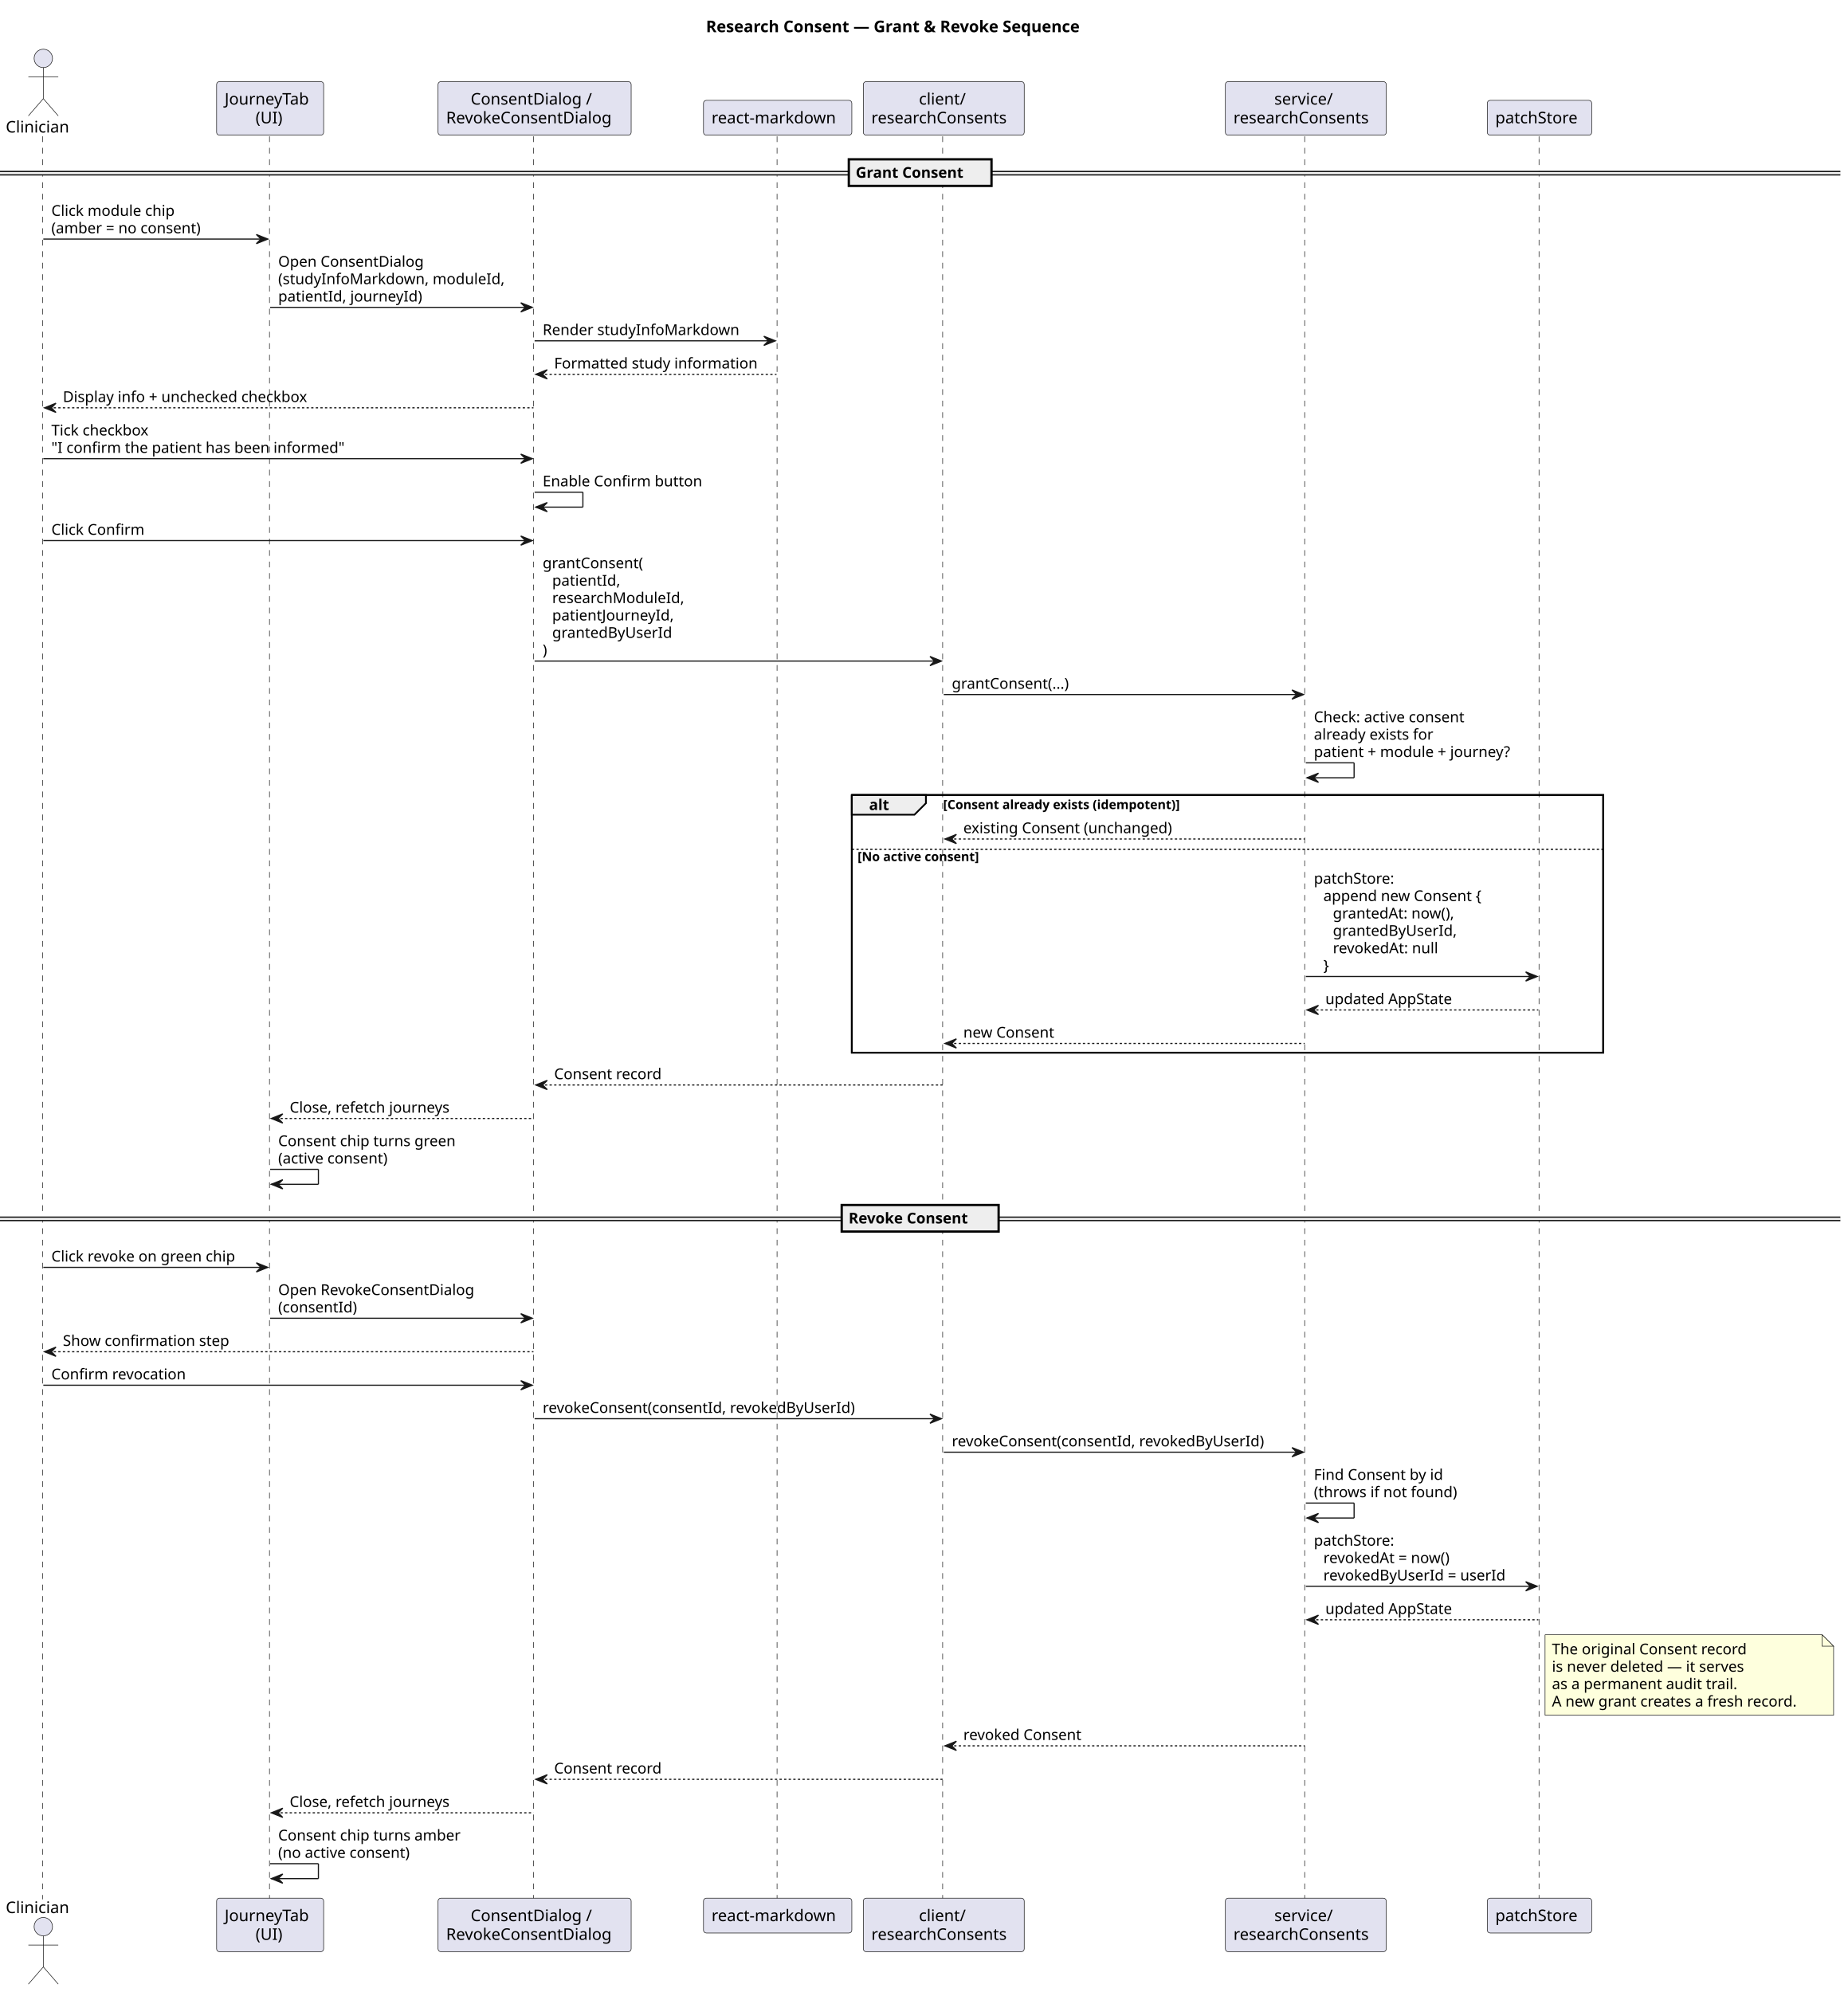
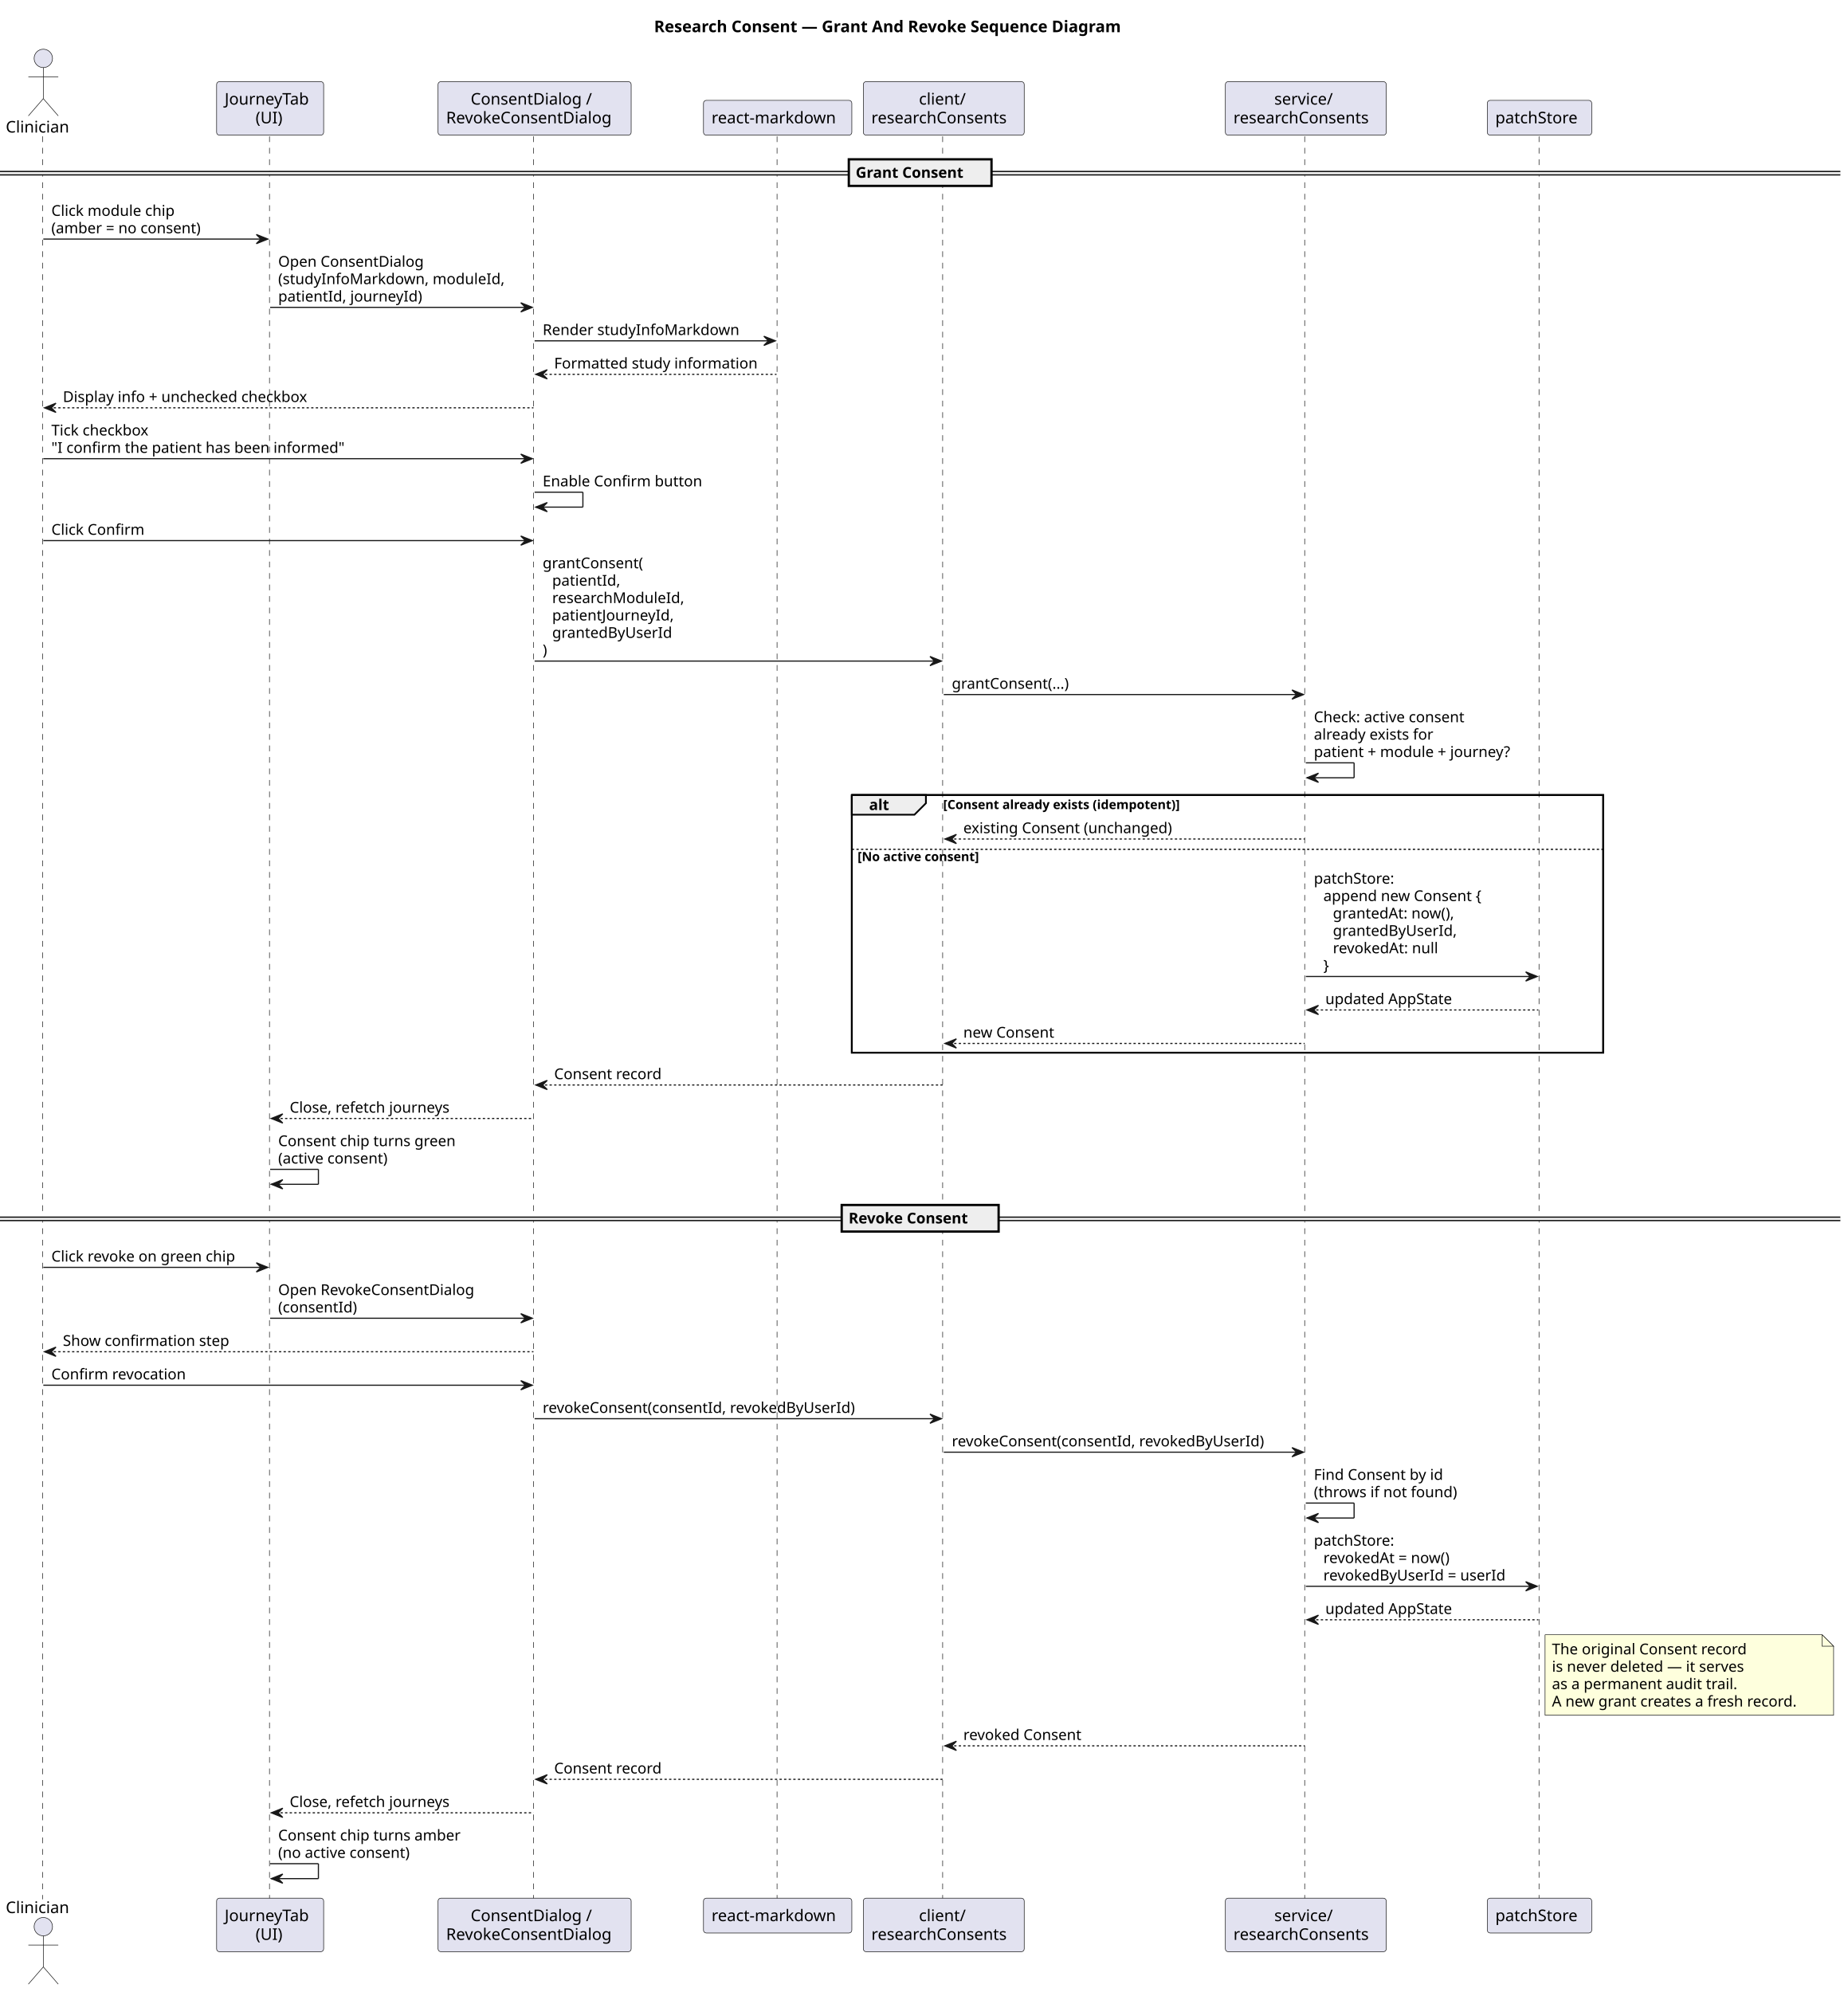
<svg xmlns="http://www.w3.org/2000/svg" contentStyleType="text/css" data-diagram-type="SEQUENCE" height="1733px" preserveAspectRatio="none" style="width:1607px;height:1733px;background:#FFFFFF;" version="1.1" viewBox="0 0 1607 1733" width="1607px" zoomAndPan="magnify">
  <defs />
  <g>
-     <text fill="#000000" font-family="sans-serif" font-size="14" font-weight="bold" lengthAdjust="spacing" textLength="371.67" x="614.091" y="27.995">Research Consent — Grant &amp; Revoke Sequence</text>
+     <text fill="#000000" font-family="sans-serif" font-size="14" font-weight="bold" lengthAdjust="spacing" textLength="461.986" x="568.933" y="27.995">Research Consent — Grant And Revoke Sequence Diagram</text>
    <rect fill="none" height="224.133" style="stroke:#000000;stroke-width:1.5;" width="653.604" x="740.988" y="691.648" />
    <g class="participant-lifeline" data-entity-uid="part1" data-qualified-name="Clinician" id="part1-lifeline">
      <g>
        <rect fill="#000000" fill-opacity="0" height="1533.773" width="8" x="33.678" y="118.594" />
        <line style="stroke:#181818;stroke-width:0.5;stroke-dasharray:5,5;" x1="37" x2="37" y1="118.594" y2="1652.367" />
      </g>
    </g>
    <g class="participant-lifeline" data-entity-uid="part2" data-qualified-name="UI" id="part2-lifeline">
      <g>
        <rect fill="#000000" fill-opacity="0" height="1533.773" width="8" x="230.976" y="118.594" />
        <line style="stroke:#181818;stroke-width:0.5;stroke-dasharray:5,5;" x1="234.419" x2="234.419" y1="118.594" y2="1652.367" />
      </g>
    </g>
    <g class="participant-lifeline" data-entity-uid="part3" data-qualified-name="Dialog" id="part3-lifeline">
      <g>
        <rect fill="#000000" fill-opacity="0" height="1533.773" width="8" x="461.04" y="118.594" />
        <line style="stroke:#181818;stroke-width:0.5;stroke-dasharray:5,5;" x1="464.046" x2="464.046" y1="118.594" y2="1652.367" />
      </g>
    </g>
    <g class="participant-lifeline" data-entity-uid="part4" data-qualified-name="MD" id="part4-lifeline">
      <g>
        <rect fill="#000000" fill-opacity="0" height="1533.773" width="8" x="672.467" y="118.594" />
        <line style="stroke:#181818;stroke-width:0.5;stroke-dasharray:5,5;" x1="675.946" x2="675.946" y1="118.594" y2="1652.367" />
      </g>
    </g>
    <g class="participant-lifeline" data-entity-uid="part5" data-qualified-name="Client" id="part5-lifeline">
      <g>
        <rect fill="#000000" fill-opacity="0" height="1533.773" width="8" x="816.967" y="118.594" />
        <line style="stroke:#181818;stroke-width:0.5;stroke-dasharray:5,5;" x1="819.988" x2="819.988" y1="118.594" y2="1652.367" />
      </g>
    </g>
    <g class="participant-lifeline" data-entity-uid="part6" data-qualified-name="Service" id="part6-lifeline">
      <g>
        <rect fill="#000000" fill-opacity="0" height="1533.773" width="8" x="1131.899" y="118.594" />
        <line style="stroke:#181818;stroke-width:0.5;stroke-dasharray:5,5;" x1="1134.92" x2="1134.92" y1="118.594" y2="1652.367" />
      </g>
    </g>
    <g class="participant-lifeline" data-entity-uid="part7" data-qualified-name="Store" id="part7-lifeline">
      <g>
        <rect fill="#000000" fill-opacity="0" height="1533.773" width="8" x="1335.174" y="118.594" />
        <line style="stroke:#181818;stroke-width:0.5;stroke-dasharray:5,5;" x1="1338.756" x2="1338.756" y1="118.594" y2="1652.367" />
      </g>
    </g>
    <g class="participant participant-head" data-entity-uid="part1" data-qualified-name="Clinician" id="part1-head">
      <text fill="#000000" font-family="sans-serif" font-size="14" lengthAdjust="spacing" textLength="59.356" x="5" y="115.292">Clinician</text>
      <ellipse cx="37.678" cy="50.797" fill="#E2E2F0" rx="8" ry="8" style="stroke:#181818;stroke-width:0.5;" />
      <path d="M37.678,58.797 L37.678,85.797 M24.678,66.797 L50.678,66.797 M37.678,85.797 L24.678,100.797 M37.678,85.797 L50.678,100.797" fill="none" style="stroke:#181818;stroke-width:0.5;" />
    </g>
    <g class="participant participant-tail" data-entity-uid="part1" data-qualified-name="Clinician" id="part1-tail">
      <text fill="#000000" font-family="sans-serif" font-size="14" lengthAdjust="spacing" textLength="59.356" x="5" y="1664.362">Clinician</text>
      <ellipse cx="37.678" cy="1676.164" fill="#E2E2F0" rx="8" ry="8" style="stroke:#181818;stroke-width:0.5;" />
      <path d="M37.678,1684.164 L37.678,1711.164 M24.678,1692.164 L50.678,1692.164 M37.678,1711.164 L24.678,1726.164 M37.678,1711.164 L50.678,1726.164" fill="none" style="stroke:#181818;stroke-width:0.5;" />
    </g>
    <g class="participant participant-head" data-entity-uid="part2" data-qualified-name="UI" id="part2-head">
      <rect fill="#E2E2F0" height="46.594" rx="2.5" ry="2.5" style="stroke:#181818;stroke-width:0.5;" width="93.112" x="188.419" y="71" />
      <text fill="#000000" font-family="sans-serif" font-size="14" lengthAdjust="spacing" textLength="79.112" x="195.419" y="90.995">JourneyTab</text>
      <text fill="#000000" font-family="sans-serif" font-size="14" lengthAdjust="spacing" textLength="25.3" x="222.326" y="107.292">(UI)</text>
    </g>
    <g class="participant participant-tail" data-entity-uid="part2" data-qualified-name="UI" id="part2-tail">
      <rect fill="#E2E2F0" height="46.594" rx="2.5" ry="2.5" style="stroke:#181818;stroke-width:0.5;" width="93.112" x="188.419" y="1651.367" />
      <text fill="#000000" font-family="sans-serif" font-size="14" lengthAdjust="spacing" textLength="79.112" x="195.419" y="1671.362">JourneyTab</text>
      <text fill="#000000" font-family="sans-serif" font-size="14" lengthAdjust="spacing" textLength="25.3" x="222.326" y="1687.659">(UI)</text>
    </g>
    <g class="participant participant-head" data-entity-uid="part3" data-qualified-name="Dialog" id="part3-head">
      <rect fill="#E2E2F0" height="46.594" rx="2.5" ry="2.5" style="stroke:#181818;stroke-width:0.5;" width="167.986" x="381.046" y="71" />
      <text fill="#000000" font-family="sans-serif" font-size="14" lengthAdjust="spacing" textLength="111.241" x="409.419" y="90.995">ConsentDialog /</text>
      <text fill="#000000" font-family="sans-serif" font-size="14" lengthAdjust="spacing" textLength="153.986" x="388.046" y="107.292">RevokeConsentDialog</text>
    </g>
    <g class="participant participant-tail" data-entity-uid="part3" data-qualified-name="Dialog" id="part3-tail">
      <rect fill="#E2E2F0" height="46.594" rx="2.5" ry="2.5" style="stroke:#181818;stroke-width:0.5;" width="167.986" x="381.046" y="1651.367" />
      <text fill="#000000" font-family="sans-serif" font-size="14" lengthAdjust="spacing" textLength="111.241" x="409.419" y="1671.362">ConsentDialog /</text>
      <text fill="#000000" font-family="sans-serif" font-size="14" lengthAdjust="spacing" textLength="153.986" x="388.046" y="1687.659">RevokeConsentDialog</text>
    </g>
    <g class="participant participant-head" data-entity-uid="part4" data-qualified-name="MD" id="part4-head">
      <rect fill="#E2E2F0" height="30.297" rx="2.5" ry="2.5" style="stroke:#181818;stroke-width:0.5;" width="129.042" x="611.946" y="87.297" />
      <text fill="#000000" font-family="sans-serif" font-size="14" lengthAdjust="spacing" textLength="115.042" x="618.946" y="107.292">react-markdown</text>
    </g>
    <g class="participant participant-tail" data-entity-uid="part4" data-qualified-name="MD" id="part4-tail">
      <rect fill="#E2E2F0" height="30.297" rx="2.5" ry="2.5" style="stroke:#181818;stroke-width:0.5;" width="129.042" x="611.946" y="1651.367" />
      <text fill="#000000" font-family="sans-serif" font-size="14" lengthAdjust="spacing" textLength="115.042" x="618.946" y="1671.362">react-markdown</text>
    </g>
    <g class="participant participant-head" data-entity-uid="part5" data-qualified-name="Client" id="part5-head">
      <rect fill="#E2E2F0" height="46.594" rx="2.5" ry="2.5" style="stroke:#181818;stroke-width:0.5;" width="139.959" x="750.988" y="71" />
      <text fill="#000000" font-family="sans-serif" font-size="14" lengthAdjust="spacing" textLength="43.169" x="799.383" y="90.995">client/</text>
      <text fill="#000000" font-family="sans-serif" font-size="14" lengthAdjust="spacing" textLength="125.959" x="757.988" y="107.292">researchConsents</text>
    </g>
    <g class="participant participant-tail" data-entity-uid="part5" data-qualified-name="Client" id="part5-tail">
      <rect fill="#E2E2F0" height="46.594" rx="2.5" ry="2.5" style="stroke:#181818;stroke-width:0.5;" width="139.959" x="750.988" y="1651.367" />
      <text fill="#000000" font-family="sans-serif" font-size="14" lengthAdjust="spacing" textLength="43.169" x="799.383" y="1671.362">client/</text>
      <text fill="#000000" font-family="sans-serif" font-size="14" lengthAdjust="spacing" textLength="125.959" x="757.988" y="1687.659">researchConsents</text>
    </g>
    <g class="participant participant-head" data-entity-uid="part6" data-qualified-name="Service" id="part6-head">
      <rect fill="#E2E2F0" height="46.594" rx="2.5" ry="2.5" style="stroke:#181818;stroke-width:0.5;" width="139.959" x="1065.92" y="71" />
      <text fill="#000000" font-family="sans-serif" font-size="14" lengthAdjust="spacing" textLength="54.865" x="1108.467" y="90.995">service/</text>
      <text fill="#000000" font-family="sans-serif" font-size="14" lengthAdjust="spacing" textLength="125.959" x="1072.92" y="107.292">researchConsents</text>
    </g>
    <g class="participant participant-tail" data-entity-uid="part6" data-qualified-name="Service" id="part6-tail">
      <rect fill="#E2E2F0" height="46.594" rx="2.5" ry="2.5" style="stroke:#181818;stroke-width:0.5;" width="139.959" x="1065.92" y="1651.367" />
      <text fill="#000000" font-family="sans-serif" font-size="14" lengthAdjust="spacing" textLength="54.865" x="1108.467" y="1671.362">service/</text>
      <text fill="#000000" font-family="sans-serif" font-size="14" lengthAdjust="spacing" textLength="125.959" x="1072.92" y="1687.659">researchConsents</text>
    </g>
    <g class="participant participant-head" data-entity-uid="part7" data-qualified-name="Store" id="part7-head">
      <rect fill="#E2E2F0" height="30.297" rx="2.5" ry="2.5" style="stroke:#181818;stroke-width:0.5;" width="90.836" x="1293.756" y="87.297" />
      <text fill="#000000" font-family="sans-serif" font-size="14" lengthAdjust="spacing" textLength="76.836" x="1300.756" y="107.292">patchStore</text>
    </g>
    <g class="participant participant-tail" data-entity-uid="part7" data-qualified-name="Store" id="part7-tail">
      <rect fill="#E2E2F0" height="30.297" rx="2.5" ry="2.5" style="stroke:#181818;stroke-width:0.5;" width="90.836" x="1293.756" y="1651.367" />
      <text fill="#000000" font-family="sans-serif" font-size="14" lengthAdjust="spacing" textLength="76.836" x="1300.756" y="1671.362">patchStore</text>
    </g>
    <rect fill="#EEEEEE" height="3" style="stroke:#EEEEEE;stroke-width:1;" width="1600.852" x="0" y="149.16" />
    <line style="stroke:#000000;stroke-width:1;" x1="0" x2="1600.852" y1="149.16" y2="149.16" />
    <line style="stroke:#000000;stroke-width:1;" x1="0" x2="1600.852" y1="152.16" y2="152.16" />
    <rect fill="#EEEEEE" height="23.133" style="stroke:#000000;stroke-width:2;" width="124.126" x="738.363" y="138.594" />
    <text fill="#000000" font-family="sans-serif" font-size="13" font-weight="bold" lengthAdjust="spacing" textLength="105.6" x="744.363" y="154.661">Grant Consent</text>
    <g class="message" data-entity-1="part1" data-entity-2="part2" id="msg1">
      <polygon fill="#181818" points="222.976,203.992,232.976,207.992,222.976,211.992,226.976,207.992" style="stroke:#181818;stroke-width:1;" />
      <line style="stroke:#181818;stroke-width:1;" x1="37.678" x2="228.976" y1="207.992" y2="207.992" />
      <text fill="#000000" font-family="sans-serif" font-size="13" lengthAdjust="spacing" textLength="115.21" x="44.678" y="187.793">Click module chip</text>
      <text fill="#000000" font-family="sans-serif" font-size="13" lengthAdjust="spacing" textLength="143.298" x="44.678" y="202.926">(amber = no consent)</text>
    </g>
    <g class="message" data-entity-1="part2" data-entity-2="part3" id="msg2">
      <polygon fill="#181818" points="453.04,263.391,463.04,267.391,453.04,271.391,457.04,267.391" style="stroke:#181818;stroke-width:1;" />
      <line style="stroke:#181818;stroke-width:1;" x1="234.976" x2="459.04" y1="267.391" y2="267.391" />
      <text fill="#000000" font-family="sans-serif" font-size="13" lengthAdjust="spacing" textLength="133.637" x="241.976" y="232.059">Open ConsentDialog</text>
      <text fill="#000000" font-family="sans-serif" font-size="13" lengthAdjust="spacing" textLength="206.064" x="241.976" y="247.192">(studyInfoMarkdown, moduleId,</text>
      <text fill="#000000" font-family="sans-serif" font-size="13" lengthAdjust="spacing" textLength="132.85" x="241.976" y="262.325">patientId, journeyId)</text>
    </g>
    <g class="message" data-entity-1="part3" data-entity-2="part4" id="msg3">
      <polygon fill="#181818" points="664.467,292.523,674.467,296.523,664.467,300.523,668.467,296.523" style="stroke:#181818;stroke-width:1;" />
      <line style="stroke:#181818;stroke-width:1;" x1="465.04" x2="670.467" y1="296.523" y2="296.523" />
      <text fill="#000000" font-family="sans-serif" font-size="13" lengthAdjust="spacing" textLength="178.788" x="472.04" y="291.457">Render studyInfoMarkdown</text>
    </g>
    <g class="message" data-entity-1="part4" data-entity-2="part3" id="msg4">
      <polygon fill="#181818" points="476.04,321.656,466.04,325.656,476.04,329.656,472.04,325.656" style="stroke:#181818;stroke-width:1;" />
      <line style="stroke:#181818;stroke-width:1;stroke-dasharray:2,2;" x1="470.04" x2="675.467" y1="325.656" y2="325.656" />
      <text fill="#000000" font-family="sans-serif" font-size="13" lengthAdjust="spacing" textLength="187.427" x="482.04" y="320.59">Formatted study information</text>
    </g>
    <g class="message" data-entity-1="part3" data-entity-2="part1" id="msg5">
      <polygon fill="#181818" points="48.678,350.789,38.678,354.789,48.678,358.789,44.678,354.789" style="stroke:#181818;stroke-width:1;" />
      <line style="stroke:#181818;stroke-width:1;stroke-dasharray:2,2;" x1="42.678" x2="464.04" y1="354.789" y2="354.789" />
      <text fill="#000000" font-family="sans-serif" font-size="13" lengthAdjust="spacing" textLength="232.47" x="54.678" y="349.723">Display info + unchecked checkbox</text>
    </g>
    <g class="message" data-entity-1="part1" data-entity-2="part3" id="msg6">
      <polygon fill="#181818" points="453.04,395.055,463.04,399.055,453.04,403.055,457.04,399.055" style="stroke:#181818;stroke-width:1;" />
      <line style="stroke:#181818;stroke-width:1;" x1="37.678" x2="459.04" y1="399.055" y2="399.055" />
      <text fill="#000000" font-family="sans-serif" font-size="13" lengthAdjust="spacing" textLength="92.32" x="44.678" y="378.856">Tick checkbox</text>
      <text fill="#000000" font-family="sans-serif" font-size="13" lengthAdjust="spacing" textLength="271.826" x="44.678" y="393.989">"I confirm the patient has been informed"</text>
    </g>
    <g class="message" data-entity-1="part3" data-entity-2="part3" id="msg7">
      <line style="stroke:#181818;stroke-width:1;" x1="465.04" x2="507.04" y1="428.188" y2="428.188" />
      <line style="stroke:#181818;stroke-width:1;" x1="507.04" x2="507.04" y1="428.188" y2="441.188" />
      <line style="stroke:#181818;stroke-width:1;" x1="466.04" x2="507.04" y1="441.188" y2="441.188" />
      <polygon fill="#181818" points="476.04,437.188,466.04,441.188,476.04,445.188,472.04,441.188" style="stroke:#181818;stroke-width:1;" />
      <text fill="#000000" font-family="sans-serif" font-size="13" lengthAdjust="spacing" textLength="146.891" x="472.04" y="423.122">Enable Confirm button</text>
    </g>
    <g class="message" data-entity-1="part1" data-entity-2="part3" id="msg8">
      <polygon fill="#181818" points="453.04,466.32,463.04,470.32,453.04,474.32,457.04,470.32" style="stroke:#181818;stroke-width:1;" />
      <line style="stroke:#181818;stroke-width:1;" x1="37.678" x2="459.04" y1="470.32" y2="470.32" />
      <text fill="#000000" font-family="sans-serif" font-size="13" lengthAdjust="spacing" textLength="86.576" x="44.678" y="465.254">Click Confirm</text>
    </g>
    <g class="message" data-entity-1="part3" data-entity-2="part5" id="msg9">
      <polygon fill="#181818" points="808.967,571.117,818.967,575.117,808.967,579.117,812.967,575.117" style="stroke:#181818;stroke-width:1;" />
      <line style="stroke:#181818;stroke-width:1;" x1="465.04" x2="814.967" y1="575.117" y2="575.117" />
      <text fill="#000000" font-family="sans-serif" font-size="13" lengthAdjust="spacing" textLength="93.349" x="472.04" y="494.387">grantConsent(</text>
      <text fill="#000000" font-family="sans-serif" font-size="13" lengthAdjust="spacing" textLength="62.48" x="480.304" y="509.52">patientId,</text>
      <text fill="#000000" font-family="sans-serif" font-size="13" lengthAdjust="spacing" textLength="120.301" x="480.304" y="524.653">researchModuleId,</text>
      <text fill="#000000" font-family="sans-serif" font-size="13" lengthAdjust="spacing" textLength="111.782" x="480.304" y="539.786">patientJourneyId,</text>
      <text fill="#000000" font-family="sans-serif" font-size="13" lengthAdjust="spacing" textLength="109.478" x="480.304" y="554.918">grantedByUserId</text>
      <text fill="#000000" font-family="sans-serif" font-size="13" lengthAdjust="spacing" textLength="5.072" x="472.04" y="570.051">)</text>
    </g>
    <g class="message" data-entity-1="part5" data-entity-2="part6" id="msg10">
      <polygon fill="#181818" points="1123.899,600.25,1133.899,604.25,1123.899,608.25,1127.899,604.25" style="stroke:#181818;stroke-width:1;" />
      <line style="stroke:#181818;stroke-width:1;" x1="820.967" x2="1129.899" y1="604.25" y2="604.25" />
      <text fill="#000000" font-family="sans-serif" font-size="13" lengthAdjust="spacing" textLength="110.817" x="827.967" y="599.184">grantConsent(...)</text>
    </g>
    <g class="message" data-entity-1="part6" data-entity-2="part6" id="msg11">
      <line style="stroke:#181818;stroke-width:1;" x1="1135.899" x2="1177.899" y1="663.648" y2="663.648" />
      <line style="stroke:#181818;stroke-width:1;" x1="1177.899" x2="1177.899" y1="663.648" y2="676.648" />
      <line style="stroke:#181818;stroke-width:1;" x1="1136.899" x2="1177.899" y1="676.648" y2="676.648" />
      <polygon fill="#181818" points="1146.899,672.648,1136.899,676.648,1146.899,680.648,1142.899,676.648" style="stroke:#181818;stroke-width:1;" />
      <text fill="#000000" font-family="sans-serif" font-size="13" lengthAdjust="spacing" textLength="143.597" x="1142.899" y="628.317">Check: active consent</text>
      <text fill="#000000" font-family="sans-serif" font-size="13" lengthAdjust="spacing" textLength="112.918" x="1142.899" y="643.45">already exists for</text>
      <text fill="#000000" font-family="sans-serif" font-size="13" lengthAdjust="spacing" textLength="189.274" x="1142.899" y="658.582">patient + module + journey?</text>
    </g>
    <path d="M740.988,691.648 L805.431,691.648 L805.431,698.781 L795.431,708.781 L740.988,708.781 L740.988,691.648" fill="#EEEEEE" style="stroke:#000000;stroke-width:1.5;" />
    <rect fill="none" height="224.133" style="stroke:#000000;stroke-width:1.5;" width="653.604" x="740.988" y="691.648" />
    <text fill="#000000" font-family="sans-serif" font-size="13" font-weight="bold" lengthAdjust="spacing" textLength="19.443" x="755.988" y="704.715">alt</text>
    <text fill="#000000" font-family="sans-serif" font-size="11" font-weight="bold" lengthAdjust="spacing" textLength="237.188" x="820.431" y="703.859">[Consent already exists (idempotent)]</text>
    <g class="message" data-entity-1="part6" data-entity-2="part5" id="msg12">
      <polygon fill="#181818" points="831.967,725.914,821.967,729.914,831.967,733.914,827.967,729.914" style="stroke:#181818;stroke-width:1;" />
      <line style="stroke:#181818;stroke-width:1;stroke-dasharray:2,2;" x1="825.967" x2="1134.899" y1="729.914" y2="729.914" />
      <text fill="#000000" font-family="sans-serif" font-size="13" lengthAdjust="spacing" textLength="195.635" x="837.967" y="724.848">existing Consent (unchanged)</text>
    </g>
    <line style="stroke:#000000;stroke-width:1;stroke-dasharray:2,2;" x1="740.988" x2="1394.592" y1="738.914" y2="738.914" />
    <text fill="#000000" font-family="sans-serif" font-size="11" font-weight="bold" lengthAdjust="spacing" textLength="121.086" x="745.988" y="749.125">[No active consent]</text>
    <g class="message" data-entity-1="part6" data-entity-2="part7" id="msg13">
      <polygon fill="#181818" points="1327.174,845.516,1337.174,849.516,1327.174,853.516,1331.174,849.516" style="stroke:#181818;stroke-width:1;" />
      <line style="stroke:#181818;stroke-width:1;" x1="1135.899" x2="1333.174" y1="849.516" y2="849.516" />
      <text fill="#000000" font-family="sans-serif" font-size="13" lengthAdjust="spacing" textLength="75.728" x="1142.899" y="768.786">patchStore:</text>
      <text fill="#000000" font-family="sans-serif" font-size="13" lengthAdjust="spacing" textLength="149.875" x="1151.164" y="783.918">append new Consent {</text>
      <text fill="#000000" font-family="sans-serif" font-size="13" lengthAdjust="spacing" textLength="114.753" x="1159.429" y="799.051">grantedAt: now(),</text>
      <text fill="#000000" font-family="sans-serif" font-size="13" lengthAdjust="spacing" textLength="113.61" x="1159.429" y="814.184">grantedByUserId,</text>
      <text fill="#000000" font-family="sans-serif" font-size="13" lengthAdjust="spacing" textLength="98.973" x="1159.429" y="829.317">revokedAt: null</text>
      <text fill="#000000" font-family="sans-serif" font-size="13" lengthAdjust="spacing" textLength="8.271" x="1151.164" y="844.45">}</text>
    </g>
    <g class="message" data-entity-1="part7" data-entity-2="part6" id="msg14">
      <polygon fill="#181818" points="1146.899,874.648,1136.899,878.648,1146.899,882.648,1142.899,878.648" style="stroke:#181818;stroke-width:1;" />
      <line style="stroke:#181818;stroke-width:1;stroke-dasharray:2,2;" x1="1140.899" x2="1338.174" y1="878.648" y2="878.648" />
      <text fill="#000000" font-family="sans-serif" font-size="13" lengthAdjust="spacing" textLength="117.997" x="1152.899" y="873.582">updated AppState</text>
    </g>
    <g class="message" data-entity-1="part6" data-entity-2="part5" id="msg15">
      <polygon fill="#181818" points="831.967,903.781,821.967,907.781,831.967,911.781,827.967,907.781" style="stroke:#181818;stroke-width:1;" />
      <line style="stroke:#181818;stroke-width:1;stroke-dasharray:2,2;" x1="825.967" x2="1134.899" y1="907.781" y2="907.781" />
      <text fill="#000000" font-family="sans-serif" font-size="13" lengthAdjust="spacing" textLength="84.379" x="837.967" y="902.715">new Consent</text>
    </g>
    <g class="message" data-entity-1="part5" data-entity-2="part3" id="msg16">
      <polygon fill="#181818" points="476.04,939.914,466.04,943.914,476.04,947.914,472.04,943.914" style="stroke:#181818;stroke-width:1;" />
      <line style="stroke:#181818;stroke-width:1;stroke-dasharray:2,2;" x1="470.04" x2="819.967" y1="943.914" y2="943.914" />
      <text fill="#000000" font-family="sans-serif" font-size="13" lengthAdjust="spacing" textLength="99.55" x="482.04" y="938.848">Consent record</text>
    </g>
    <g class="message" data-entity-1="part3" data-entity-2="part2" id="msg17">
      <polygon fill="#181818" points="245.976,969.047,235.976,973.047,245.976,977.047,241.976,973.047" style="stroke:#181818;stroke-width:1;" />
      <line style="stroke:#181818;stroke-width:1;stroke-dasharray:2,2;" x1="239.976" x2="464.04" y1="973.047" y2="973.047" />
      <text fill="#000000" font-family="sans-serif" font-size="13" lengthAdjust="spacing" textLength="150.065" x="251.976" y="967.981">Close, refetch journeys</text>
    </g>
    <g class="message" data-entity-1="part2" data-entity-2="part2" id="msg18">
      <line style="stroke:#181818;stroke-width:1;" x1="234.976" x2="276.976" y1="1017.312" y2="1017.312" />
      <line style="stroke:#181818;stroke-width:1;" x1="276.976" x2="276.976" y1="1017.312" y2="1030.312" />
      <line style="stroke:#181818;stroke-width:1;" x1="235.976" x2="276.976" y1="1030.312" y2="1030.312" />
      <polygon fill="#181818" points="245.976,1026.312,235.976,1030.312,245.976,1034.312,241.976,1030.312" style="stroke:#181818;stroke-width:1;" />
      <text fill="#000000" font-family="sans-serif" font-size="13" lengthAdjust="spacing" textLength="164.55" x="241.976" y="997.114">Consent chip turns green</text>
      <text fill="#000000" font-family="sans-serif" font-size="13" lengthAdjust="spacing" textLength="105.238" x="241.976" y="1012.247">(active consent)</text>
    </g>
    <rect fill="#EEEEEE" height="3" style="stroke:#EEEEEE;stroke-width:1;" width="1600.852" x="0" y="1058.879" />
    <line style="stroke:#000000;stroke-width:1;" x1="0" x2="1600.852" y1="1058.879" y2="1058.879" />
    <line style="stroke:#000000;stroke-width:1;" x1="0" x2="1600.852" y1="1061.879" y2="1061.879" />
    <rect fill="#EEEEEE" height="23.133" style="stroke:#000000;stroke-width:2;" width="136.497" x="732.177" y="1048.312" />
    <text fill="#000000" font-family="sans-serif" font-size="13" font-weight="bold" lengthAdjust="spacing" textLength="117.971" x="738.177" y="1064.379">Revoke Consent</text>
    <g class="message" data-entity-1="part1" data-entity-2="part2" id="msg19">
      <polygon fill="#181818" points="222.976,1098.578,232.976,1102.578,222.976,1106.578,226.976,1102.578" style="stroke:#181818;stroke-width:1;" />
      <line style="stroke:#181818;stroke-width:1;" x1="37.678" x2="228.976" y1="1102.578" y2="1102.578" />
      <text fill="#000000" font-family="sans-serif" font-size="13" lengthAdjust="spacing" textLength="173.297" x="44.678" y="1097.512">Click revoke on green chip</text>
    </g>
    <g class="message" data-entity-1="part2" data-entity-2="part3" id="msg20">
      <polygon fill="#181818" points="453.04,1142.844,463.04,1146.844,453.04,1150.844,457.04,1146.844" style="stroke:#181818;stroke-width:1;" />
      <line style="stroke:#181818;stroke-width:1;" x1="234.976" x2="459.04" y1="1146.844" y2="1146.844" />
      <text fill="#000000" font-family="sans-serif" font-size="13" lengthAdjust="spacing" textLength="181.841" x="241.976" y="1126.645">Open RevokeConsentDialog</text>
      <text fill="#000000" font-family="sans-serif" font-size="13" lengthAdjust="spacing" textLength="73.677" x="241.976" y="1141.778">(consentId)</text>
    </g>
    <g class="message" data-entity-1="part3" data-entity-2="part1" id="msg21">
      <polygon fill="#181818" points="48.678,1171.977,38.678,1175.977,48.678,1179.977,44.678,1175.977" style="stroke:#181818;stroke-width:1;" />
      <line style="stroke:#181818;stroke-width:1;stroke-dasharray:2,2;" x1="42.678" x2="464.04" y1="1175.977" y2="1175.977" />
      <text fill="#000000" font-family="sans-serif" font-size="13" lengthAdjust="spacing" textLength="153.867" x="54.678" y="1170.911">Show confirmation step</text>
    </g>
    <g class="message" data-entity-1="part1" data-entity-2="part3" id="msg22">
      <polygon fill="#181818" points="453.04,1201.109,463.04,1205.109,453.04,1209.109,457.04,1205.109" style="stroke:#181818;stroke-width:1;" />
      <line style="stroke:#181818;stroke-width:1;" x1="37.678" x2="459.04" y1="1205.109" y2="1205.109" />
      <text fill="#000000" font-family="sans-serif" font-size="13" lengthAdjust="spacing" textLength="124.605" x="44.678" y="1200.043">Confirm revocation</text>
    </g>
    <g class="message" data-entity-1="part3" data-entity-2="part5" id="msg23">
      <polygon fill="#181818" points="808.967,1230.242,818.967,1234.242,808.967,1238.242,812.967,1234.242" style="stroke:#181818;stroke-width:1;" />
      <line style="stroke:#181818;stroke-width:1;" x1="465.04" x2="814.967" y1="1234.242" y2="1234.242" />
      <text fill="#000000" font-family="sans-serif" font-size="13" lengthAdjust="spacing" textLength="290.932" x="472.04" y="1229.176">revokeConsent(consentId, revokedByUserId)</text>
    </g>
    <g class="message" data-entity-1="part5" data-entity-2="part6" id="msg24">
      <polygon fill="#181818" points="1123.899,1259.375,1133.899,1263.375,1123.899,1267.375,1127.899,1263.375" style="stroke:#181818;stroke-width:1;" />
      <line style="stroke:#181818;stroke-width:1;" x1="820.967" x2="1129.899" y1="1263.375" y2="1263.375" />
      <text fill="#000000" font-family="sans-serif" font-size="13" lengthAdjust="spacing" textLength="290.932" x="827.967" y="1258.309">revokeConsent(consentId, revokedByUserId)</text>
    </g>
    <g class="message" data-entity-1="part6" data-entity-2="part6" id="msg25">
      <line style="stroke:#181818;stroke-width:1;" x1="1135.899" x2="1177.899" y1="1307.641" y2="1307.641" />
      <line style="stroke:#181818;stroke-width:1;" x1="1177.899" x2="1177.899" y1="1307.641" y2="1320.641" />
      <line style="stroke:#181818;stroke-width:1;" x1="1136.899" x2="1177.899" y1="1320.641" y2="1320.641" />
      <polygon fill="#181818" points="1146.899,1316.641,1136.899,1320.641,1146.899,1324.641,1142.899,1320.641" style="stroke:#181818;stroke-width:1;" />
      <text fill="#000000" font-family="sans-serif" font-size="13" lengthAdjust="spacing" textLength="121.164" x="1142.899" y="1287.442">Find Consent by id</text>
      <text fill="#000000" font-family="sans-serif" font-size="13" lengthAdjust="spacing" textLength="133.32" x="1142.899" y="1302.575">(throws if not found)</text>
    </g>
    <g class="message" data-entity-1="part6" data-entity-2="part7" id="msg26">
      <polygon fill="#181818" points="1327.174,1376.039,1337.174,1380.039,1327.174,1384.039,1331.174,1380.039" style="stroke:#181818;stroke-width:1;" />
      <line style="stroke:#181818;stroke-width:1;" x1="1135.899" x2="1333.174" y1="1380.039" y2="1380.039" />
      <text fill="#000000" font-family="sans-serif" font-size="13" lengthAdjust="spacing" textLength="75.728" x="1142.899" y="1344.707">patchStore:</text>
      <text fill="#000000" font-family="sans-serif" font-size="13" lengthAdjust="spacing" textLength="122.884" x="1151.164" y="1359.84">revokedAt = now()</text>
      <text fill="#000000" font-family="sans-serif" font-size="13" lengthAdjust="spacing" textLength="170.695" x="1151.164" y="1374.973">revokedByUserId = userId</text>
    </g>
    <g class="message" data-entity-1="part7" data-entity-2="part6" id="msg27">
      <polygon fill="#181818" points="1146.899,1405.172,1136.899,1409.172,1146.899,1413.172,1142.899,1409.172" style="stroke:#181818;stroke-width:1;" />
      <line style="stroke:#181818;stroke-width:1;stroke-dasharray:2,2;" x1="1140.899" x2="1338.174" y1="1409.172" y2="1409.172" />
      <text fill="#000000" font-family="sans-serif" font-size="13" lengthAdjust="spacing" textLength="117.997" x="1152.899" y="1404.106">updated AppState</text>
    </g>
    <path d="M1344,1422.172 L1344,1492.172 L1595,1492.172 L1595,1432.172 L1585,1422.172 L1344,1422.172" fill="#FEFFDD" style="stroke:#181818;stroke-width:0.5;" />
    <path d="M1585,1422.172 L1585,1432.172 L1595,1432.172 L1585,1422.172" fill="#FEFFDD" style="stroke:#181818;stroke-width:0.5;" />
    <text fill="#000000" font-family="sans-serif" font-size="13" lengthAdjust="spacing" textLength="180.584" x="1350" y="1439.239">The original Consent record</text>
    <text fill="#000000" font-family="sans-serif" font-size="13" lengthAdjust="spacing" textLength="181.816" x="1350" y="1454.372">is never deleted — it serves</text>
    <text fill="#000000" font-family="sans-serif" font-size="13" lengthAdjust="spacing" textLength="173.964" x="1350" y="1469.504">as a permanent audit trail.</text>
    <text fill="#000000" font-family="sans-serif" font-size="13" lengthAdjust="spacing" textLength="230.852" x="1350" y="1484.637">A new grant creates a fresh record.</text>
    <g class="message" data-entity-1="part6" data-entity-2="part5" id="msg28">
      <polygon fill="#181818" points="831.967,1514.836,821.967,1518.836,831.967,1522.836,827.967,1518.836" style="stroke:#181818;stroke-width:1;" />
      <line style="stroke:#181818;stroke-width:1;stroke-dasharray:2,2;" x1="825.967" x2="1134.899" y1="1518.836" y2="1518.836" />
      <text fill="#000000" font-family="sans-serif" font-size="13" lengthAdjust="spacing" textLength="110.278" x="837.967" y="1513.77">revoked Consent</text>
    </g>
    <g class="message" data-entity-1="part5" data-entity-2="part3" id="msg29">
      <polygon fill="#181818" points="476.04,1543.969,466.04,1547.969,476.04,1551.969,472.04,1547.969" style="stroke:#181818;stroke-width:1;" />
      <line style="stroke:#181818;stroke-width:1;stroke-dasharray:2,2;" x1="470.04" x2="819.967" y1="1547.969" y2="1547.969" />
      <text fill="#000000" font-family="sans-serif" font-size="13" lengthAdjust="spacing" textLength="99.55" x="482.04" y="1542.903">Consent record</text>
    </g>
    <g class="message" data-entity-1="part3" data-entity-2="part2" id="msg30">
      <polygon fill="#181818" points="245.976,1573.102,235.976,1577.102,245.976,1581.102,241.976,1577.102" style="stroke:#181818;stroke-width:1;" />
      <line style="stroke:#181818;stroke-width:1;stroke-dasharray:2,2;" x1="239.976" x2="464.04" y1="1577.102" y2="1577.102" />
      <text fill="#000000" font-family="sans-serif" font-size="13" lengthAdjust="spacing" textLength="150.065" x="251.976" y="1572.036">Close, refetch journeys</text>
    </g>
    <g class="message" data-entity-1="part2" data-entity-2="part2" id="msg31">
      <line style="stroke:#181818;stroke-width:1;" x1="234.976" x2="276.976" y1="1621.367" y2="1621.367" />
      <line style="stroke:#181818;stroke-width:1;" x1="276.976" x2="276.976" y1="1621.367" y2="1634.367" />
      <line style="stroke:#181818;stroke-width:1;" x1="235.976" x2="276.976" y1="1634.367" y2="1634.367" />
      <polygon fill="#181818" points="245.976,1630.367,235.976,1634.367,245.976,1638.367,241.976,1634.367" style="stroke:#181818;stroke-width:1;" />
      <text fill="#000000" font-family="sans-serif" font-size="13" lengthAdjust="spacing" textLength="168.943" x="241.976" y="1601.168">Consent chip turns amber</text>
      <text fill="#000000" font-family="sans-serif" font-size="13" lengthAdjust="spacing" textLength="125.563" x="241.976" y="1616.301">(no active consent)</text>
    </g>
  </g>
</svg>
